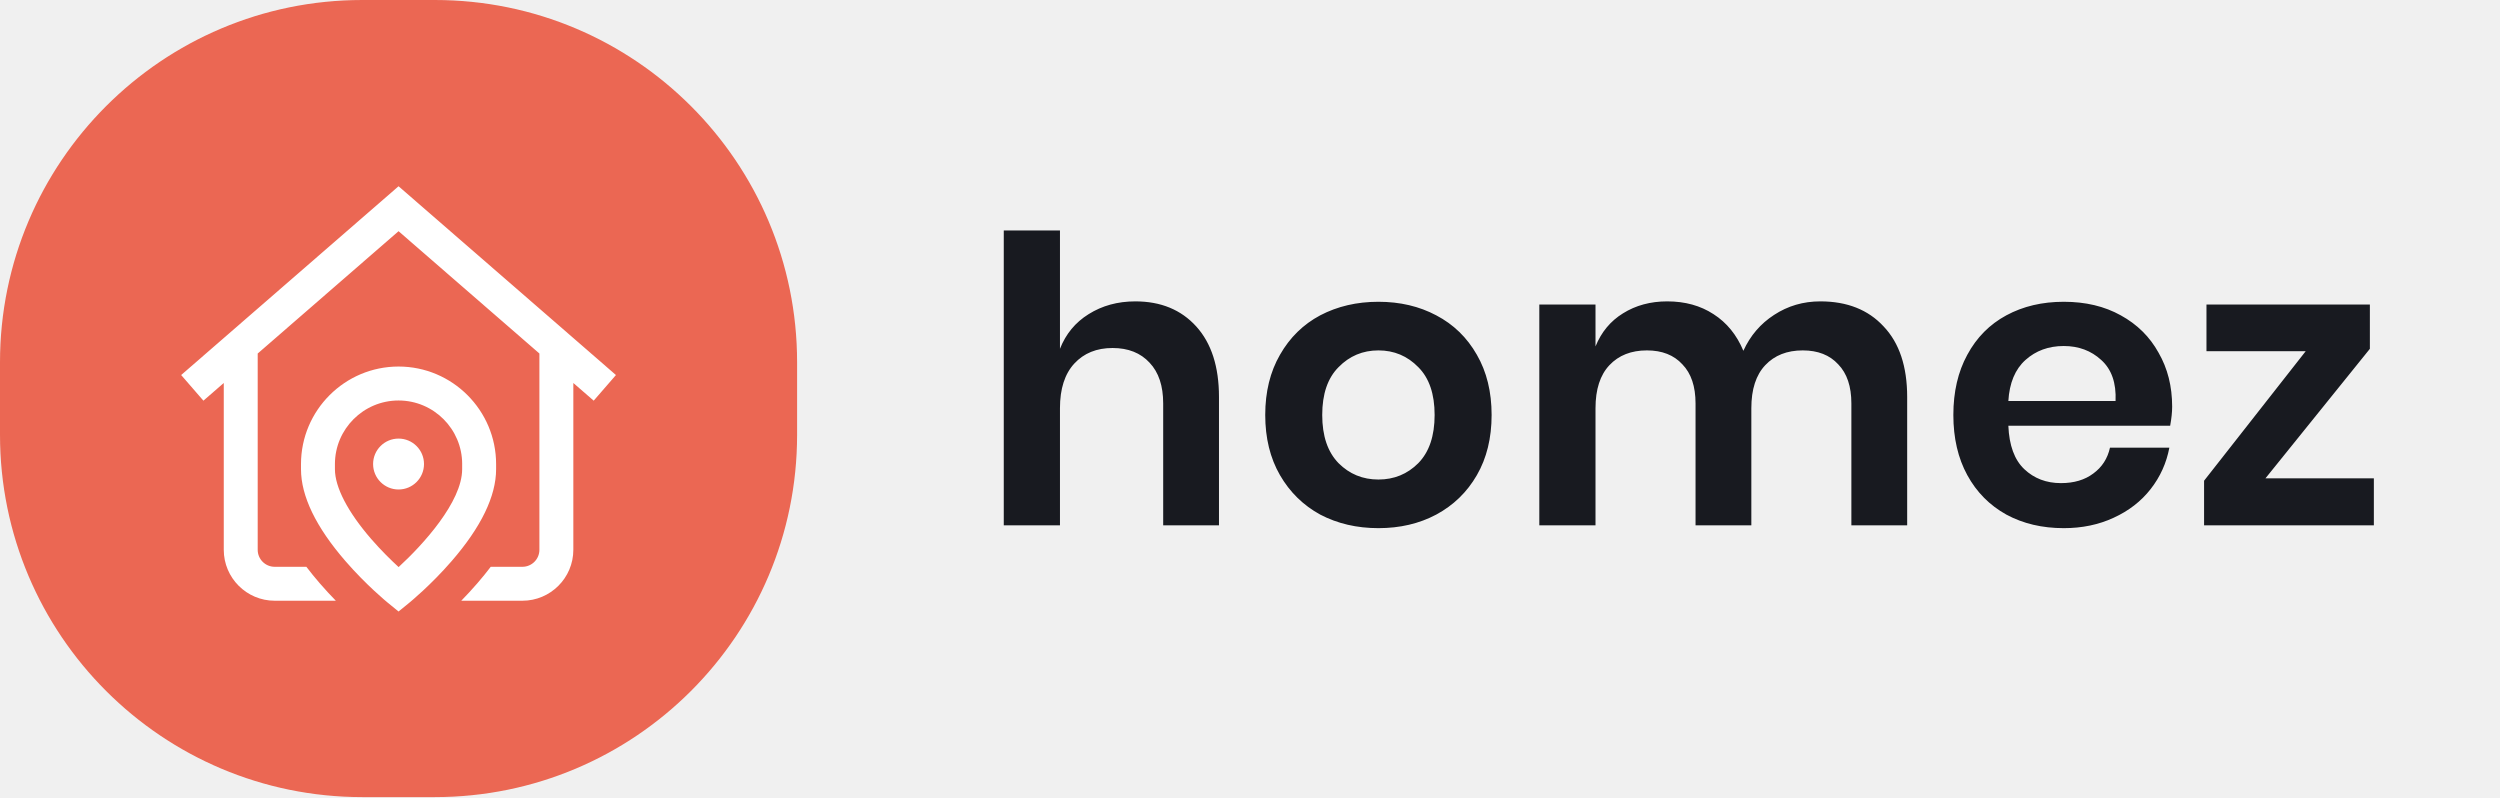
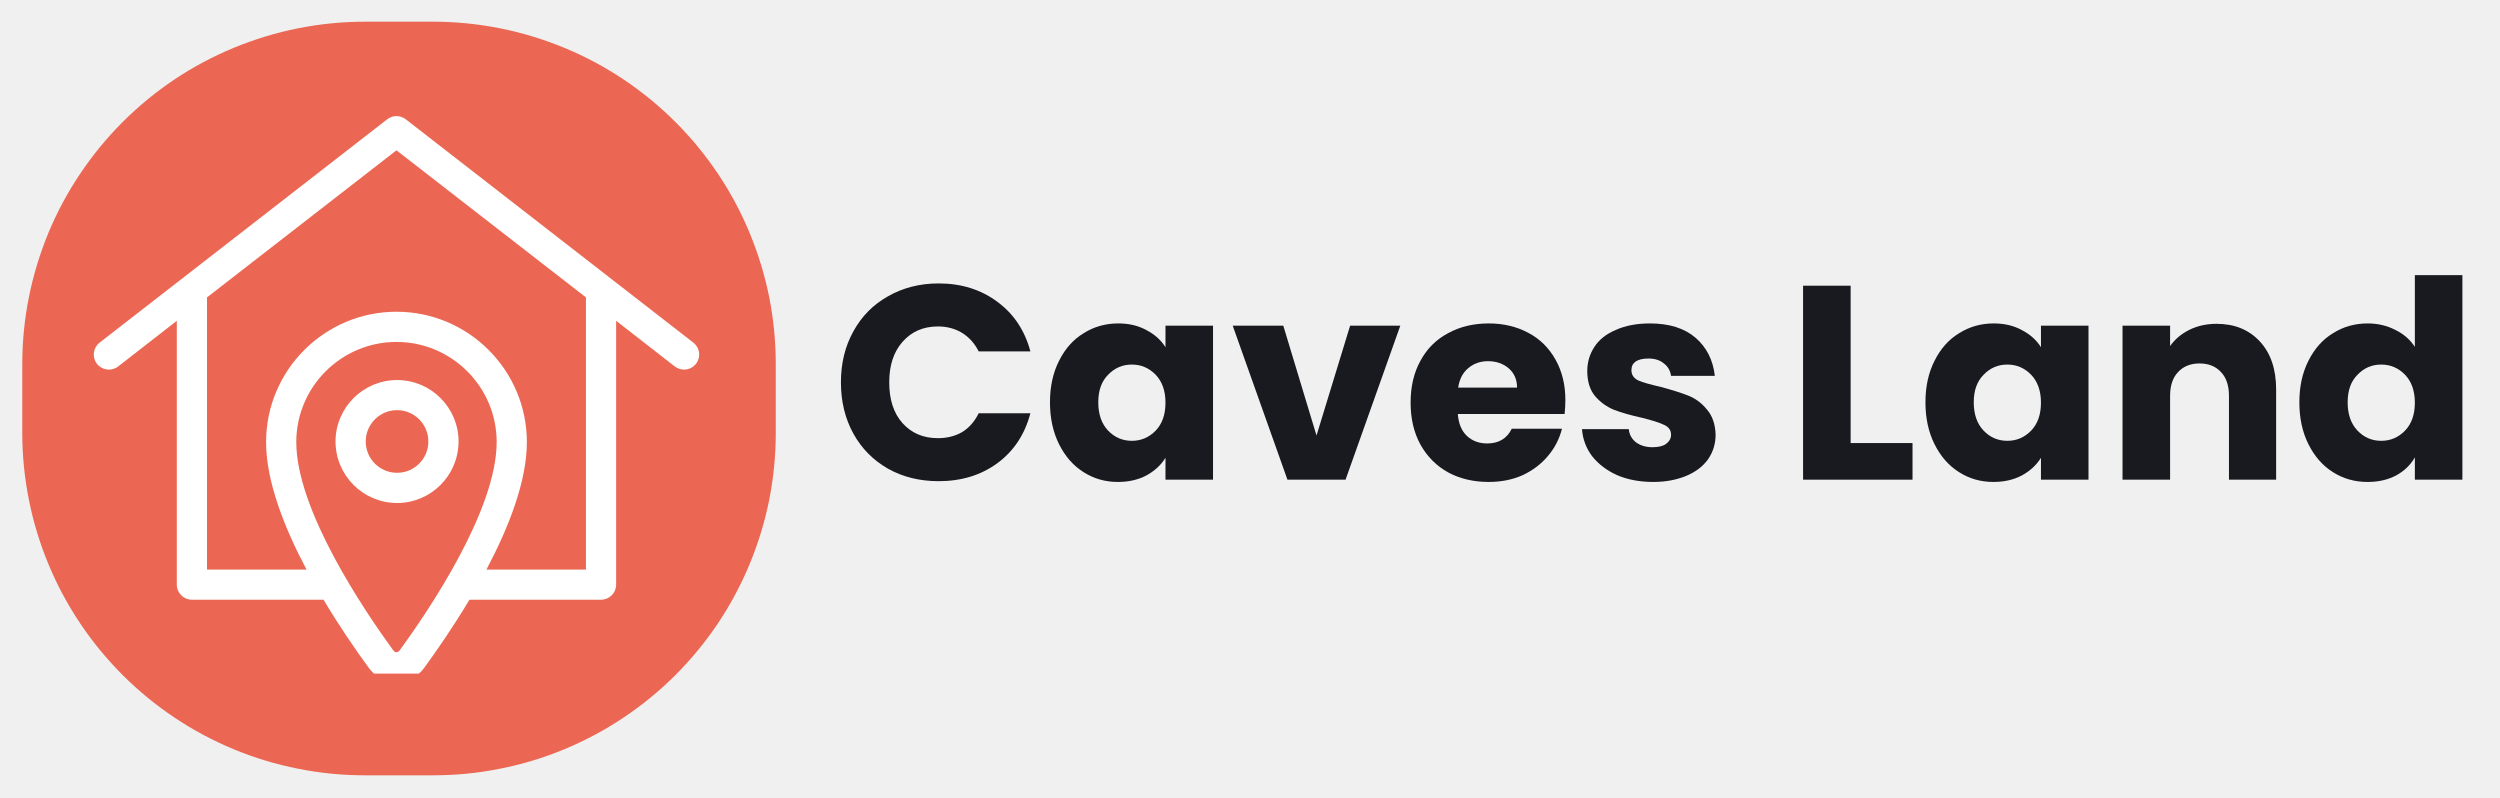
- <svg xmlns="http://www.w3.org/2000/svg" width="138" height="44" viewBox="0 0 138 44" fill="none">
-   <path d="M62.668 16.636C64.076 16.636 65.198 17.098 66.034 18.022C66.87 18.946 67.288 20.244 67.288 21.916V29H64.208V22.268C64.208 21.3 63.959 20.552 63.46 20.024C62.961 19.481 62.279 19.21 61.414 19.21C60.534 19.21 59.83 19.496 59.302 20.068C58.774 20.64 58.51 21.461 58.51 22.532V29H55.408V12.72H58.51V19.254C58.833 18.433 59.361 17.795 60.094 17.34C60.842 16.871 61.7 16.636 62.668 16.636ZM76.089 16.658C77.277 16.658 78.341 16.907 79.279 17.406C80.233 17.905 80.981 18.631 81.523 19.584C82.066 20.523 82.337 21.63 82.337 22.906C82.337 24.182 82.066 25.289 81.523 26.228C80.981 27.167 80.233 27.893 79.279 28.406C78.341 28.905 77.277 29.154 76.089 29.154C74.901 29.154 73.831 28.905 72.877 28.406C71.939 27.893 71.198 27.167 70.655 26.228C70.113 25.289 69.841 24.182 69.841 22.906C69.841 21.63 70.113 20.523 70.655 19.584C71.198 18.631 71.939 17.905 72.877 17.406C73.831 16.907 74.901 16.658 76.089 16.658ZM76.089 19.342C75.224 19.342 74.491 19.65 73.889 20.266C73.288 20.867 72.987 21.747 72.987 22.906C72.987 24.065 73.288 24.952 73.889 25.568C74.491 26.169 75.224 26.47 76.089 26.47C76.955 26.47 77.688 26.169 78.289 25.568C78.891 24.952 79.191 24.065 79.191 22.906C79.191 21.747 78.891 20.867 78.289 20.266C77.688 19.65 76.955 19.342 76.089 19.342ZM100.48 16.636C101.961 16.636 103.127 17.098 103.978 18.022C104.843 18.931 105.276 20.229 105.276 21.916V29H102.196V22.268C102.196 21.329 101.954 20.611 101.47 20.112C101 19.599 100.348 19.342 99.512 19.342C98.646 19.342 97.957 19.613 97.444 20.156C96.93 20.699 96.674 21.491 96.674 22.532V29H93.594V22.268C93.594 21.329 93.352 20.611 92.868 20.112C92.398 19.599 91.746 19.342 90.91 19.342C90.044 19.342 89.355 19.613 88.842 20.156C88.328 20.699 88.072 21.491 88.072 22.532V29H84.97V16.812H88.072V19.122C88.394 18.33 88.9 17.721 89.59 17.296C90.294 16.856 91.108 16.636 92.032 16.636C93.014 16.636 93.865 16.871 94.584 17.34C95.317 17.809 95.867 18.484 96.234 19.364C96.615 18.528 97.18 17.868 97.928 17.384C98.69 16.885 99.541 16.636 100.48 16.636ZM119.903 22.444C119.903 22.752 119.866 23.104 119.793 23.5H110.861C110.905 24.585 111.198 25.385 111.741 25.898C112.284 26.411 112.958 26.668 113.765 26.668C114.484 26.668 115.078 26.492 115.547 26.14C116.031 25.788 116.339 25.311 116.471 24.71H119.749C119.588 25.561 119.243 26.323 118.715 26.998C118.187 27.673 117.505 28.201 116.669 28.582C115.848 28.963 114.931 29.154 113.919 29.154C112.731 29.154 111.675 28.905 110.751 28.406C109.827 27.893 109.108 27.167 108.595 26.228C108.082 25.289 107.825 24.182 107.825 22.906C107.825 21.63 108.082 20.523 108.595 19.584C109.108 18.631 109.827 17.905 110.751 17.406C111.675 16.907 112.731 16.658 113.919 16.658C115.122 16.658 116.17 16.907 117.065 17.406C117.974 17.905 118.671 18.594 119.155 19.474C119.654 20.339 119.903 21.329 119.903 22.444ZM116.779 22.136C116.823 21.139 116.559 20.383 115.987 19.87C115.43 19.357 114.74 19.1 113.919 19.1C113.083 19.1 112.379 19.357 111.807 19.87C111.235 20.383 110.92 21.139 110.861 22.136H116.779ZM125.053 26.404H131.037V29H121.665V26.536L127.275 19.386H121.797V16.812H130.817V19.254L125.053 26.404Z" fill="#181A20" />
-   <rect width="44" height="44" rx="20" fill="#EB6753" />
-   <g clip-path="url(#clip0_5_128)">
-     <path d="M32.772 22.117L31.648 21.141V30.35C31.648 31.899 30.387 33.16 28.838 33.16H25.462C25.746 32.87 26.046 32.547 26.348 32.198C26.613 31.892 26.86 31.588 27.089 31.287H28.838C29.354 31.287 29.775 30.866 29.775 30.35V19.514L22 12.762L14.225 19.514V30.35C14.225 30.866 14.645 31.287 15.162 31.287H16.911C17.14 31.588 17.387 31.892 17.652 32.198C17.954 32.547 18.254 32.87 18.538 33.16H15.162C13.613 33.16 12.352 31.899 12.352 30.35V21.141L11.228 22.117L10 20.702L22 10.281L34 20.702L32.772 22.117ZM22 24.21C21.224 24.21 20.595 24.839 20.595 25.615C20.595 26.391 21.224 27.02 22 27.02C22.776 27.02 23.405 26.391 23.405 25.615C23.405 24.839 22.776 24.21 22 24.21ZM27.385 25.899C27.385 27.386 26.56 29.093 24.932 30.971C23.78 32.301 22.639 33.234 22.591 33.273L22 33.755L21.409 33.273C21.361 33.234 20.22 32.301 19.068 30.971C17.44 29.093 16.615 27.386 16.615 25.899V25.619C16.615 22.649 19.031 20.233 22 20.233C24.969 20.233 27.385 22.649 27.385 25.619V25.899ZM25.512 25.619C25.512 23.682 23.936 22.107 22 22.107C20.064 22.107 18.488 23.682 18.488 25.619V25.899C18.488 26.894 19.197 28.259 20.484 29.745C21.042 30.389 21.601 30.933 22.003 31.303C23.343 30.074 25.511 27.705 25.511 25.899V25.619H25.512Z" fill="white" />
-   </g>
+ <svg xmlns="http://www.w3.org/2000/svg" width="138" zoomAndPan="magnify" viewBox="0 0 103.5 33" height="44" preserveAspectRatio="xMidYMid meet" version="1.0">
  <defs>
-     <clipPath id="clip0_5_128">
-       <rect width="24" height="24" fill="white" transform="translate(10 10)" />
+     <g />
+     <clipPath id="b0257b12b4">
+       <path d="M 0.82 0.898 L 32.168 0.898 L 32.168 32.25 L 0.82 32.25 Z M 0.82 0.898 " clip-rule="nonzero" />
+     </clipPath>
+     <clipPath id="157213191f">
+       <path d="M 8.012 8 L 25.027 8 L 25.027 25 L 8.012 25 Z M 8.012 8 " clip-rule="nonzero" />
+     </clipPath>
+     <clipPath id="988fe0c798">
+       <path d="M 3.801 4.75 L 29 4.75 L 29 27.887 L 3.801 27.887 Z M 3.801 4.75 " clip-rule="nonzero" />
    </clipPath>
  </defs>
+   <g fill="#181a20" fill-opacity="1">
+     <g transform="translate(34.43909, 19.85877)">
+       <g>
+         <path d="M 0.375 -4.031 C 0.375 -4.82 0.547 -5.523 0.891 -6.141 C 1.234 -6.766 1.711 -7.25 2.328 -7.594 C 2.941 -7.945 3.641 -8.125 4.422 -8.125 C 5.367 -8.125 6.18 -7.867 6.859 -7.359 C 7.535 -6.859 7.988 -6.176 8.219 -5.312 L 6.078 -5.312 C 5.91 -5.645 5.68 -5.898 5.391 -6.078 C 5.098 -6.254 4.766 -6.344 4.391 -6.344 C 3.785 -6.344 3.297 -6.129 2.922 -5.703 C 2.555 -5.285 2.375 -4.727 2.375 -4.031 C 2.375 -3.32 2.555 -2.758 2.922 -2.344 C 3.297 -1.926 3.785 -1.719 4.391 -1.719 C 4.766 -1.719 5.098 -1.801 5.391 -1.969 C 5.68 -2.145 5.91 -2.406 6.078 -2.75 L 8.219 -2.75 C 7.988 -1.875 7.535 -1.188 6.859 -0.688 C 6.18 -0.188 5.367 0.062 4.422 0.062 C 3.641 0.062 2.941 -0.109 2.328 -0.453 C 1.711 -0.805 1.234 -1.289 0.891 -1.906 C 0.547 -2.531 0.375 -3.238 0.375 -4.031 Z M 0.375 -4.031 " />
+       </g>
+     </g>
+   </g>
+   <g fill="#181a20" fill-opacity="1">
+     <g transform="translate(43.15703, 19.85877)">
+       <g>
+         <path d="M 0.312 -3.203 C 0.312 -3.859 0.438 -4.43 0.688 -4.922 C 0.938 -5.422 1.273 -5.801 1.703 -6.062 C 2.129 -6.332 2.609 -6.469 3.141 -6.469 C 3.586 -6.469 3.977 -6.375 4.312 -6.188 C 4.656 -6.008 4.914 -5.773 5.094 -5.484 L 5.094 -6.375 L 7.062 -6.375 L 7.062 0 L 5.094 0 L 5.094 -0.906 C 4.906 -0.602 4.641 -0.359 4.297 -0.172 C 3.961 0.004 3.57 0.094 3.125 0.094 C 2.602 0.094 2.129 -0.039 1.703 -0.312 C 1.273 -0.582 0.938 -0.969 0.688 -1.469 C 0.438 -1.969 0.312 -2.547 0.312 -3.203 Z M 5.094 -3.188 C 5.094 -3.676 4.957 -4.062 4.688 -4.344 C 4.414 -4.625 4.086 -4.766 3.703 -4.766 C 3.316 -4.766 2.988 -4.625 2.719 -4.344 C 2.445 -4.07 2.312 -3.691 2.312 -3.203 C 2.312 -2.711 2.445 -2.32 2.719 -2.031 C 2.988 -1.75 3.316 -1.609 3.703 -1.609 C 4.086 -1.609 4.414 -1.75 4.688 -2.031 C 4.957 -2.312 5.094 -2.695 5.094 -3.188 Z M 5.094 -3.188 " />
+       </g>
+     </g>
+   </g>
+   <g fill="#181a20" fill-opacity="1">
+     <g transform="translate(50.92536, 19.85877)">
+       <g>
+         <path d="M 3.578 -1.828 L 4.969 -6.375 L 7.047 -6.375 L 4.781 0 L 2.375 0 L 0.109 -6.375 L 2.203 -6.375 Z M 3.578 -1.828 " />
+       </g>
+     </g>
+   </g>
+   <g fill="#181a20" fill-opacity="1">
+     <g transform="translate(58.08733, 19.85877)">
+       <g>
+         <path d="M 6.719 -3.297 C 6.719 -3.109 6.707 -2.914 6.688 -2.719 L 2.266 -2.719 C 2.297 -2.32 2.422 -2.02 2.641 -1.812 C 2.867 -1.602 3.148 -1.5 3.484 -1.5 C 3.961 -1.5 4.301 -1.703 4.5 -2.109 L 6.578 -2.109 C 6.473 -1.691 6.281 -1.316 6 -0.984 C 5.719 -0.648 5.367 -0.383 4.953 -0.188 C 4.535 0 4.066 0.094 3.547 0.094 C 2.922 0.094 2.363 -0.035 1.875 -0.297 C 1.383 -0.566 1 -0.953 0.719 -1.453 C 0.445 -1.953 0.312 -2.531 0.312 -3.188 C 0.312 -3.852 0.445 -4.43 0.719 -4.922 C 0.988 -5.422 1.367 -5.801 1.859 -6.062 C 2.348 -6.332 2.91 -6.469 3.547 -6.469 C 4.16 -6.469 4.707 -6.336 5.188 -6.078 C 5.664 -5.828 6.039 -5.457 6.312 -4.969 C 6.582 -4.488 6.719 -3.93 6.719 -3.297 Z M 4.719 -3.812 C 4.719 -4.145 4.602 -4.41 4.375 -4.609 C 4.145 -4.805 3.859 -4.906 3.516 -4.906 C 3.191 -4.906 2.914 -4.805 2.688 -4.609 C 2.469 -4.422 2.332 -4.156 2.281 -3.812 Z M 4.719 -3.812 " />
+       </g>
+     </g>
+   </g>
+   <g fill="#181a20" fill-opacity="1">
+     <g transform="translate(65.1349, 19.85877)">
+       <g>
+         <path d="M 3.312 0.094 C 2.75 0.094 2.25 0 1.812 -0.188 C 1.383 -0.383 1.039 -0.645 0.781 -0.969 C 0.531 -1.301 0.391 -1.676 0.359 -2.094 L 2.297 -2.094 C 2.316 -1.875 2.414 -1.691 2.594 -1.547 C 2.781 -1.41 3.008 -1.344 3.281 -1.344 C 3.531 -1.344 3.719 -1.391 3.844 -1.484 C 3.977 -1.586 4.047 -1.711 4.047 -1.859 C 4.047 -2.047 3.953 -2.18 3.766 -2.266 C 3.578 -2.359 3.27 -2.457 2.844 -2.562 C 2.383 -2.664 2 -2.773 1.688 -2.891 C 1.383 -3.016 1.125 -3.203 0.906 -3.453 C 0.688 -3.711 0.578 -4.062 0.578 -4.5 C 0.578 -4.863 0.676 -5.195 0.875 -5.5 C 1.07 -5.801 1.367 -6.035 1.766 -6.203 C 2.16 -6.379 2.629 -6.469 3.172 -6.469 C 3.973 -6.469 4.602 -6.27 5.062 -5.875 C 5.52 -5.477 5.785 -4.953 5.859 -4.297 L 4.047 -4.297 C 4.016 -4.516 3.914 -4.688 3.75 -4.812 C 3.594 -4.945 3.379 -5.016 3.109 -5.016 C 2.879 -5.016 2.703 -4.973 2.578 -4.891 C 2.461 -4.805 2.406 -4.688 2.406 -4.531 C 2.406 -4.344 2.5 -4.203 2.688 -4.109 C 2.883 -4.023 3.191 -3.938 3.609 -3.844 C 4.078 -3.719 4.457 -3.598 4.75 -3.484 C 5.051 -3.367 5.312 -3.176 5.531 -2.906 C 5.758 -2.645 5.879 -2.297 5.891 -1.859 C 5.891 -1.484 5.785 -1.145 5.578 -0.844 C 5.367 -0.551 5.066 -0.32 4.672 -0.156 C 4.273 0.008 3.82 0.094 3.312 0.094 Z M 3.312 0.094 " />
+       </g>
+     </g>
+   </g>
+   <g fill="#181a20" fill-opacity="1">
+     <g transform="translate(71.51889, 19.85877)">
+       <g />
+     </g>
+   </g>
+   <g fill="#181a20" fill-opacity="1">
+     <g transform="translate(73.94435, 19.85877)">
+       <g>
+         <path d="M 2.672 -1.516 L 5.234 -1.516 L 5.234 0 L 0.703 0 L 0.703 -8.031 L 2.672 -8.031 Z M 2.672 -1.516 " />
+       </g>
+     </g>
+   </g>
+   <g fill="#181a20" fill-opacity="1">
+     <g transform="translate(79.40164, 19.85877)">
+       <g>
+         <path d="M 0.312 -3.203 C 0.312 -3.859 0.438 -4.43 0.688 -4.922 C 0.938 -5.422 1.273 -5.801 1.703 -6.062 C 2.129 -6.332 2.609 -6.469 3.141 -6.469 C 3.586 -6.469 3.977 -6.375 4.312 -6.188 C 4.656 -6.008 4.914 -5.773 5.094 -5.484 L 5.094 -6.375 L 7.062 -6.375 L 7.062 0 L 5.094 0 L 5.094 -0.906 C 4.906 -0.602 4.641 -0.359 4.297 -0.172 C 3.961 0.004 3.57 0.094 3.125 0.094 C 2.602 0.094 2.129 -0.039 1.703 -0.312 C 1.273 -0.582 0.938 -0.969 0.688 -1.469 C 0.438 -1.969 0.312 -2.547 0.312 -3.203 Z M 5.094 -3.188 C 5.094 -3.676 4.957 -4.062 4.688 -4.344 C 4.414 -4.625 4.086 -4.766 3.703 -4.766 C 3.316 -4.766 2.988 -4.625 2.719 -4.344 C 2.445 -4.07 2.312 -3.691 2.312 -3.203 C 2.312 -2.711 2.445 -2.32 2.719 -2.031 C 2.988 -1.75 3.316 -1.609 3.703 -1.609 C 4.086 -1.609 4.414 -1.75 4.688 -2.031 C 4.957 -2.312 5.094 -2.695 5.094 -3.188 Z M 5.094 -3.188 " />
+       </g>
+     </g>
+   </g>
+   <g fill="#181a20" fill-opacity="1">
+     <g transform="translate(87.16997, 19.85877)">
+       <g>
+         <path d="M 4.594 -6.453 C 5.344 -6.453 5.941 -6.207 6.391 -5.719 C 6.836 -5.238 7.062 -4.578 7.062 -3.734 L 7.062 0 L 5.109 0 L 5.109 -3.469 C 5.109 -3.895 5 -4.223 4.781 -4.453 C 4.562 -4.691 4.266 -4.812 3.891 -4.812 C 3.516 -4.812 3.219 -4.691 3 -4.453 C 2.781 -4.223 2.672 -3.895 2.672 -3.469 L 2.672 0 L 0.703 0 L 0.703 -6.375 L 2.672 -6.375 L 2.672 -5.531 C 2.867 -5.812 3.133 -6.035 3.469 -6.203 C 3.801 -6.367 4.176 -6.453 4.594 -6.453 Z M 4.594 -6.453 " />
+       </g>
+     </g>
+   </g>
+   <g fill="#181a20" fill-opacity="1">
+     <g transform="translate(94.88111, 19.85877)">
+       <g>
+         <path d="M 0.312 -3.203 C 0.312 -3.859 0.438 -4.43 0.688 -4.922 C 0.938 -5.422 1.273 -5.801 1.703 -6.062 C 2.129 -6.332 2.609 -6.469 3.141 -6.469 C 3.555 -6.469 3.938 -6.379 4.281 -6.203 C 4.625 -6.035 4.895 -5.801 5.094 -5.5 L 5.094 -8.469 L 7.062 -8.469 L 7.062 0 L 5.094 0 L 5.094 -0.922 C 4.914 -0.609 4.656 -0.359 4.312 -0.172 C 3.977 0.004 3.586 0.094 3.141 0.094 C 2.609 0.094 2.129 -0.039 1.703 -0.312 C 1.273 -0.582 0.938 -0.969 0.688 -1.469 C 0.438 -1.969 0.312 -2.547 0.312 -3.203 Z M 5.094 -3.188 C 5.094 -3.676 4.957 -4.062 4.688 -4.344 C 4.414 -4.625 4.086 -4.766 3.703 -4.766 C 3.316 -4.766 2.988 -4.625 2.719 -4.344 C 2.445 -4.07 2.312 -3.691 2.312 -3.203 C 2.312 -2.711 2.445 -2.32 2.719 -2.031 C 2.988 -1.75 3.316 -1.609 3.703 -1.609 C 4.086 -1.609 4.414 -1.75 4.688 -2.031 C 4.957 -2.312 5.094 -2.695 5.094 -3.188 Z M 5.094 -3.188 " />
+       </g>
+     </g>
+   </g>
+   <g clip-path="url(#b0257b12b4)">
+     <path fill="#eb6753" d="M 15.102 0.898 L 17.938 0.898 C 18.867 0.898 19.793 0.992 20.703 1.172 C 21.617 1.355 22.504 1.625 23.363 1.98 C 24.227 2.336 25.043 2.773 25.816 3.289 C 26.59 3.809 27.309 4.395 27.965 5.055 C 28.625 5.711 29.211 6.43 29.73 7.203 C 30.246 7.977 30.684 8.793 31.039 9.652 C 31.395 10.516 31.664 11.402 31.848 12.312 C 32.027 13.227 32.117 14.148 32.117 15.082 L 32.117 17.918 C 32.117 18.848 32.027 19.77 31.848 20.684 C 31.664 21.598 31.395 22.484 31.039 23.344 C 30.684 24.203 30.246 25.02 29.73 25.797 C 29.211 26.57 28.625 27.285 27.965 27.945 C 27.309 28.602 26.59 29.191 25.816 29.707 C 25.043 30.227 24.227 30.66 23.363 31.02 C 22.504 31.375 21.617 31.645 20.703 31.824 C 19.793 32.008 18.867 32.098 17.938 32.098 L 15.102 32.098 C 14.172 32.098 13.25 32.008 12.336 31.824 C 11.422 31.645 10.535 31.375 9.676 31.02 C 8.816 30.66 7.996 30.227 7.223 29.707 C 6.449 29.191 5.734 28.602 5.074 27.945 C 4.418 27.285 3.828 26.57 3.312 25.797 C 2.793 25.02 2.355 24.203 2 23.344 C 1.645 22.484 1.375 21.598 1.195 20.684 C 1.012 19.77 0.922 18.848 0.922 17.918 L 0.922 15.082 C 0.922 14.148 1.012 13.227 1.195 12.312 C 1.375 11.402 1.645 10.516 2 9.652 C 2.355 8.793 2.793 7.977 3.312 7.203 C 3.828 6.43 4.418 5.711 5.074 5.055 C 5.734 4.395 6.449 3.809 7.223 3.289 C 7.996 2.773 8.816 2.336 9.676 1.98 C 10.535 1.625 11.422 1.355 12.336 1.172 C 13.25 0.992 14.172 0.898 15.102 0.898 Z M 15.102 0.898 " fill-opacity="1" fill-rule="nonzero" />
+   </g>
+   <g clip-path="url(#157213191f)">
+     <path fill="#eb6753" d="M 24.156 16.582 L 23.359 15.891 L 23.359 22.418 C 23.359 23.52 22.469 24.41 21.367 24.41 L 18.977 24.41 C 19.176 24.207 19.387 23.977 19.602 23.73 C 19.789 23.512 19.965 23.297 20.129 23.082 L 21.367 23.082 C 21.734 23.082 22.031 22.785 22.031 22.418 L 22.031 14.738 L 16.52 9.949 L 11.008 14.738 L 11.008 22.418 C 11.008 22.785 11.305 23.082 11.672 23.082 L 12.91 23.082 C 13.074 23.297 13.25 23.512 13.438 23.73 C 13.652 23.977 13.863 24.207 14.066 24.41 L 11.672 24.41 C 10.574 24.41 9.68 23.52 9.68 22.418 L 9.68 15.891 L 8.883 16.582 L 8.012 15.578 L 16.52 8.191 L 25.027 15.578 Z M 16.52 18.066 C 15.969 18.066 15.523 18.512 15.523 19.062 C 15.523 19.613 15.969 20.059 16.52 20.059 C 17.07 20.059 17.516 19.613 17.516 19.062 C 17.516 18.512 17.07 18.066 16.52 18.066 Z M 20.34 19.262 C 20.34 20.316 19.754 21.527 18.598 22.859 C 17.781 23.801 16.973 24.465 16.938 24.492 L 16.52 24.832 L 16.102 24.492 C 16.066 24.465 15.258 23.801 14.441 22.859 C 13.285 21.527 12.703 20.316 12.703 19.262 L 12.703 19.062 C 12.703 16.961 14.414 15.246 16.52 15.246 C 18.625 15.246 20.34 16.961 20.34 19.062 Z M 19.008 19.062 C 19.008 17.691 17.895 16.574 16.52 16.574 C 15.148 16.574 14.031 17.691 14.031 19.062 L 14.031 19.262 C 14.031 19.969 14.531 20.938 15.445 21.988 C 15.84 22.445 16.238 22.832 16.523 23.094 C 17.473 22.223 19.008 20.543 19.008 19.262 Z M 19.008 19.062 " fill-opacity="1" fill-rule="nonzero" />
+   </g>
+   <g clip-path="url(#988fe0c798)">
+     <path fill="#ffffff" d="M 28.703 14.184 L 16.797 4.938 C 16.57 4.762 16.258 4.762 16.031 4.938 L 4.125 14.184 C 3.852 14.395 3.801 14.789 4.012 15.059 C 4.223 15.332 4.617 15.383 4.891 15.172 L 7.32 13.281 L 7.32 24.203 C 7.32 24.551 7.602 24.828 7.945 24.828 L 13.395 24.828 C 14.043 25.918 14.719 26.898 15.266 27.648 C 15.535 28.02 15.957 28.234 16.414 28.234 C 16.871 28.234 17.293 28.02 17.562 27.648 C 18.109 26.898 18.785 25.918 19.434 24.828 L 24.883 24.828 C 25.227 24.828 25.508 24.551 25.508 24.203 L 25.508 13.281 L 27.938 15.172 C 28.051 15.258 28.188 15.301 28.32 15.301 C 28.508 15.301 28.691 15.219 28.816 15.059 C 29.027 14.789 28.977 14.395 28.703 14.184 Z M 16.555 26.914 C 16.465 27.031 16.359 27.031 16.273 26.914 C 15.07 25.262 12.266 21.113 12.266 18.301 C 12.266 16.016 14.129 14.156 16.414 14.156 C 18.699 14.156 20.562 16.016 20.562 18.301 C 20.562 21.113 17.758 25.262 16.555 26.914 Z M 24.258 23.582 L 20.137 23.582 C 21.07 21.82 21.812 19.918 21.812 18.301 C 21.812 15.328 19.391 12.906 16.414 12.906 C 13.438 12.906 11.016 15.328 11.016 18.301 C 11.016 19.918 11.758 21.82 12.691 23.582 L 8.57 23.582 L 8.57 12.312 L 16.414 6.223 L 24.258 12.312 Z M 24.258 23.582 " fill-opacity="1" fill-rule="nonzero" />
+   </g>
+   <path fill="#ffffff" d="M 16.438 15.734 C 15.035 15.734 13.891 16.875 13.891 18.277 C 13.891 19.684 15.035 20.824 16.438 20.824 C 17.84 20.824 18.984 19.684 18.984 18.277 C 18.984 16.875 17.844 15.734 16.438 15.734 Z M 16.438 19.574 C 15.723 19.574 15.141 18.996 15.141 18.277 C 15.141 17.562 15.723 16.98 16.438 16.98 C 17.152 16.98 17.734 17.562 17.734 18.277 C 17.734 18.996 17.152 19.574 16.438 19.574 Z M 16.438 19.574 " fill-opacity="1" fill-rule="nonzero" />
</svg>
